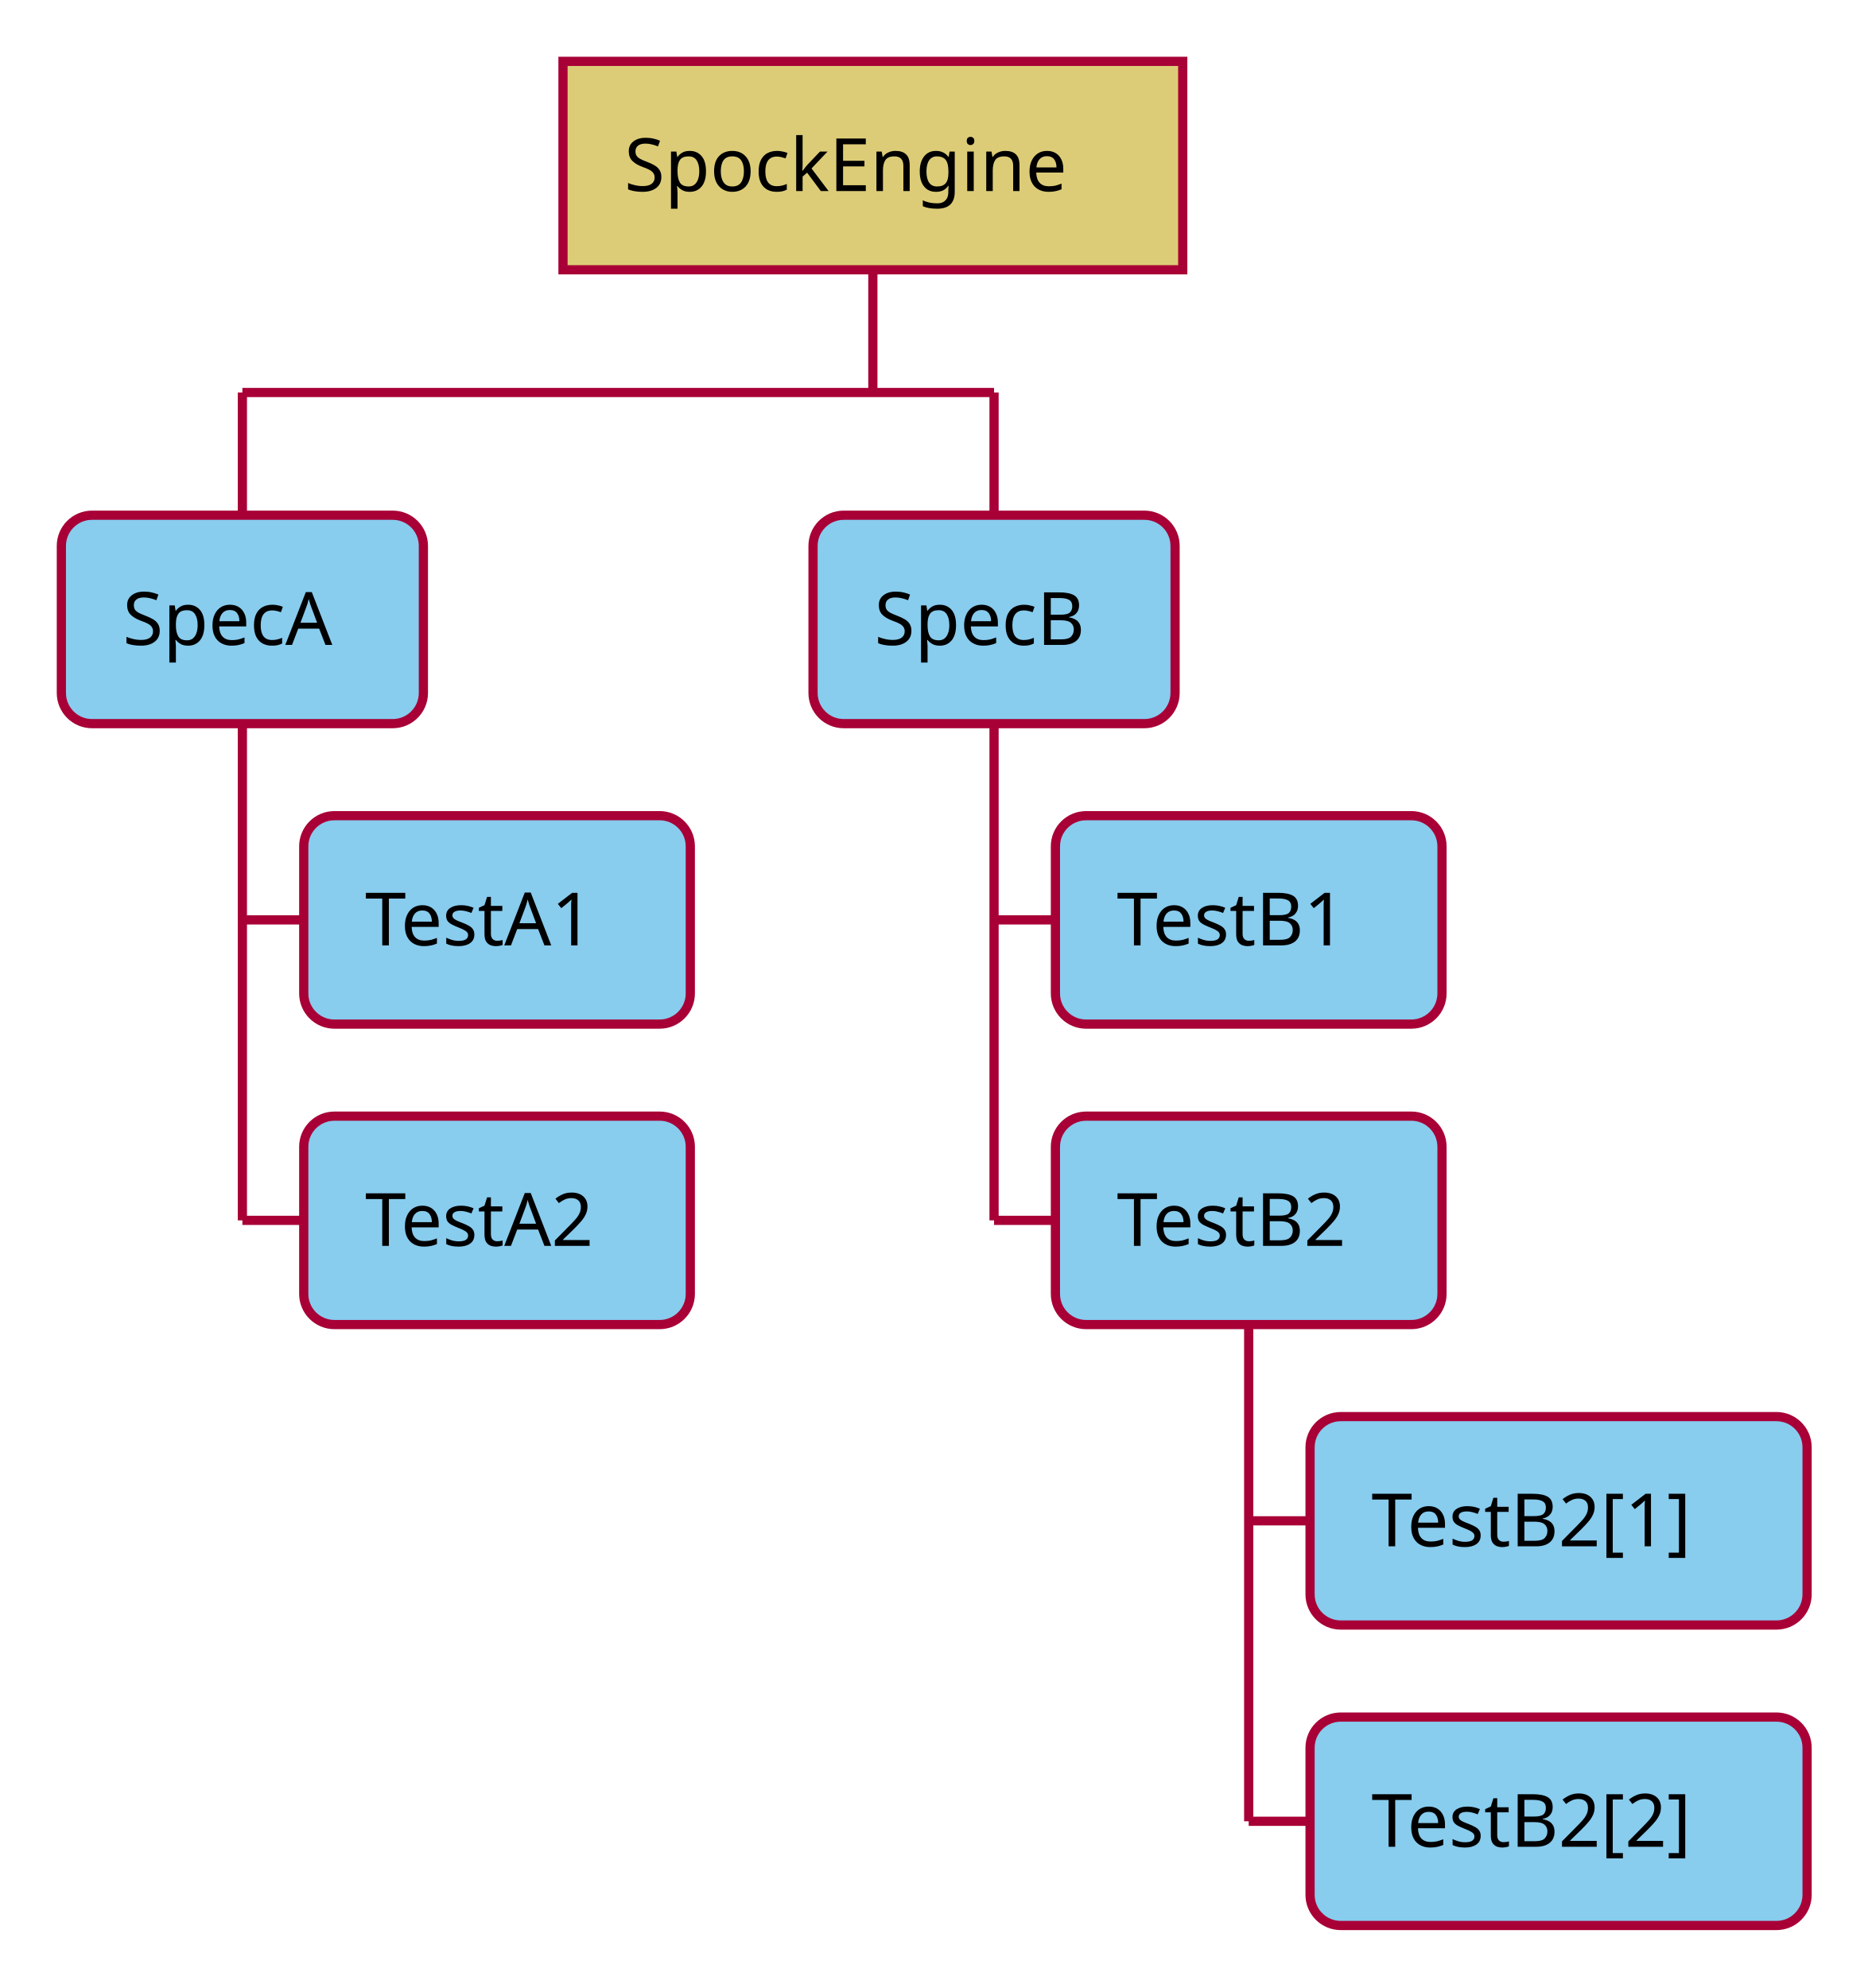
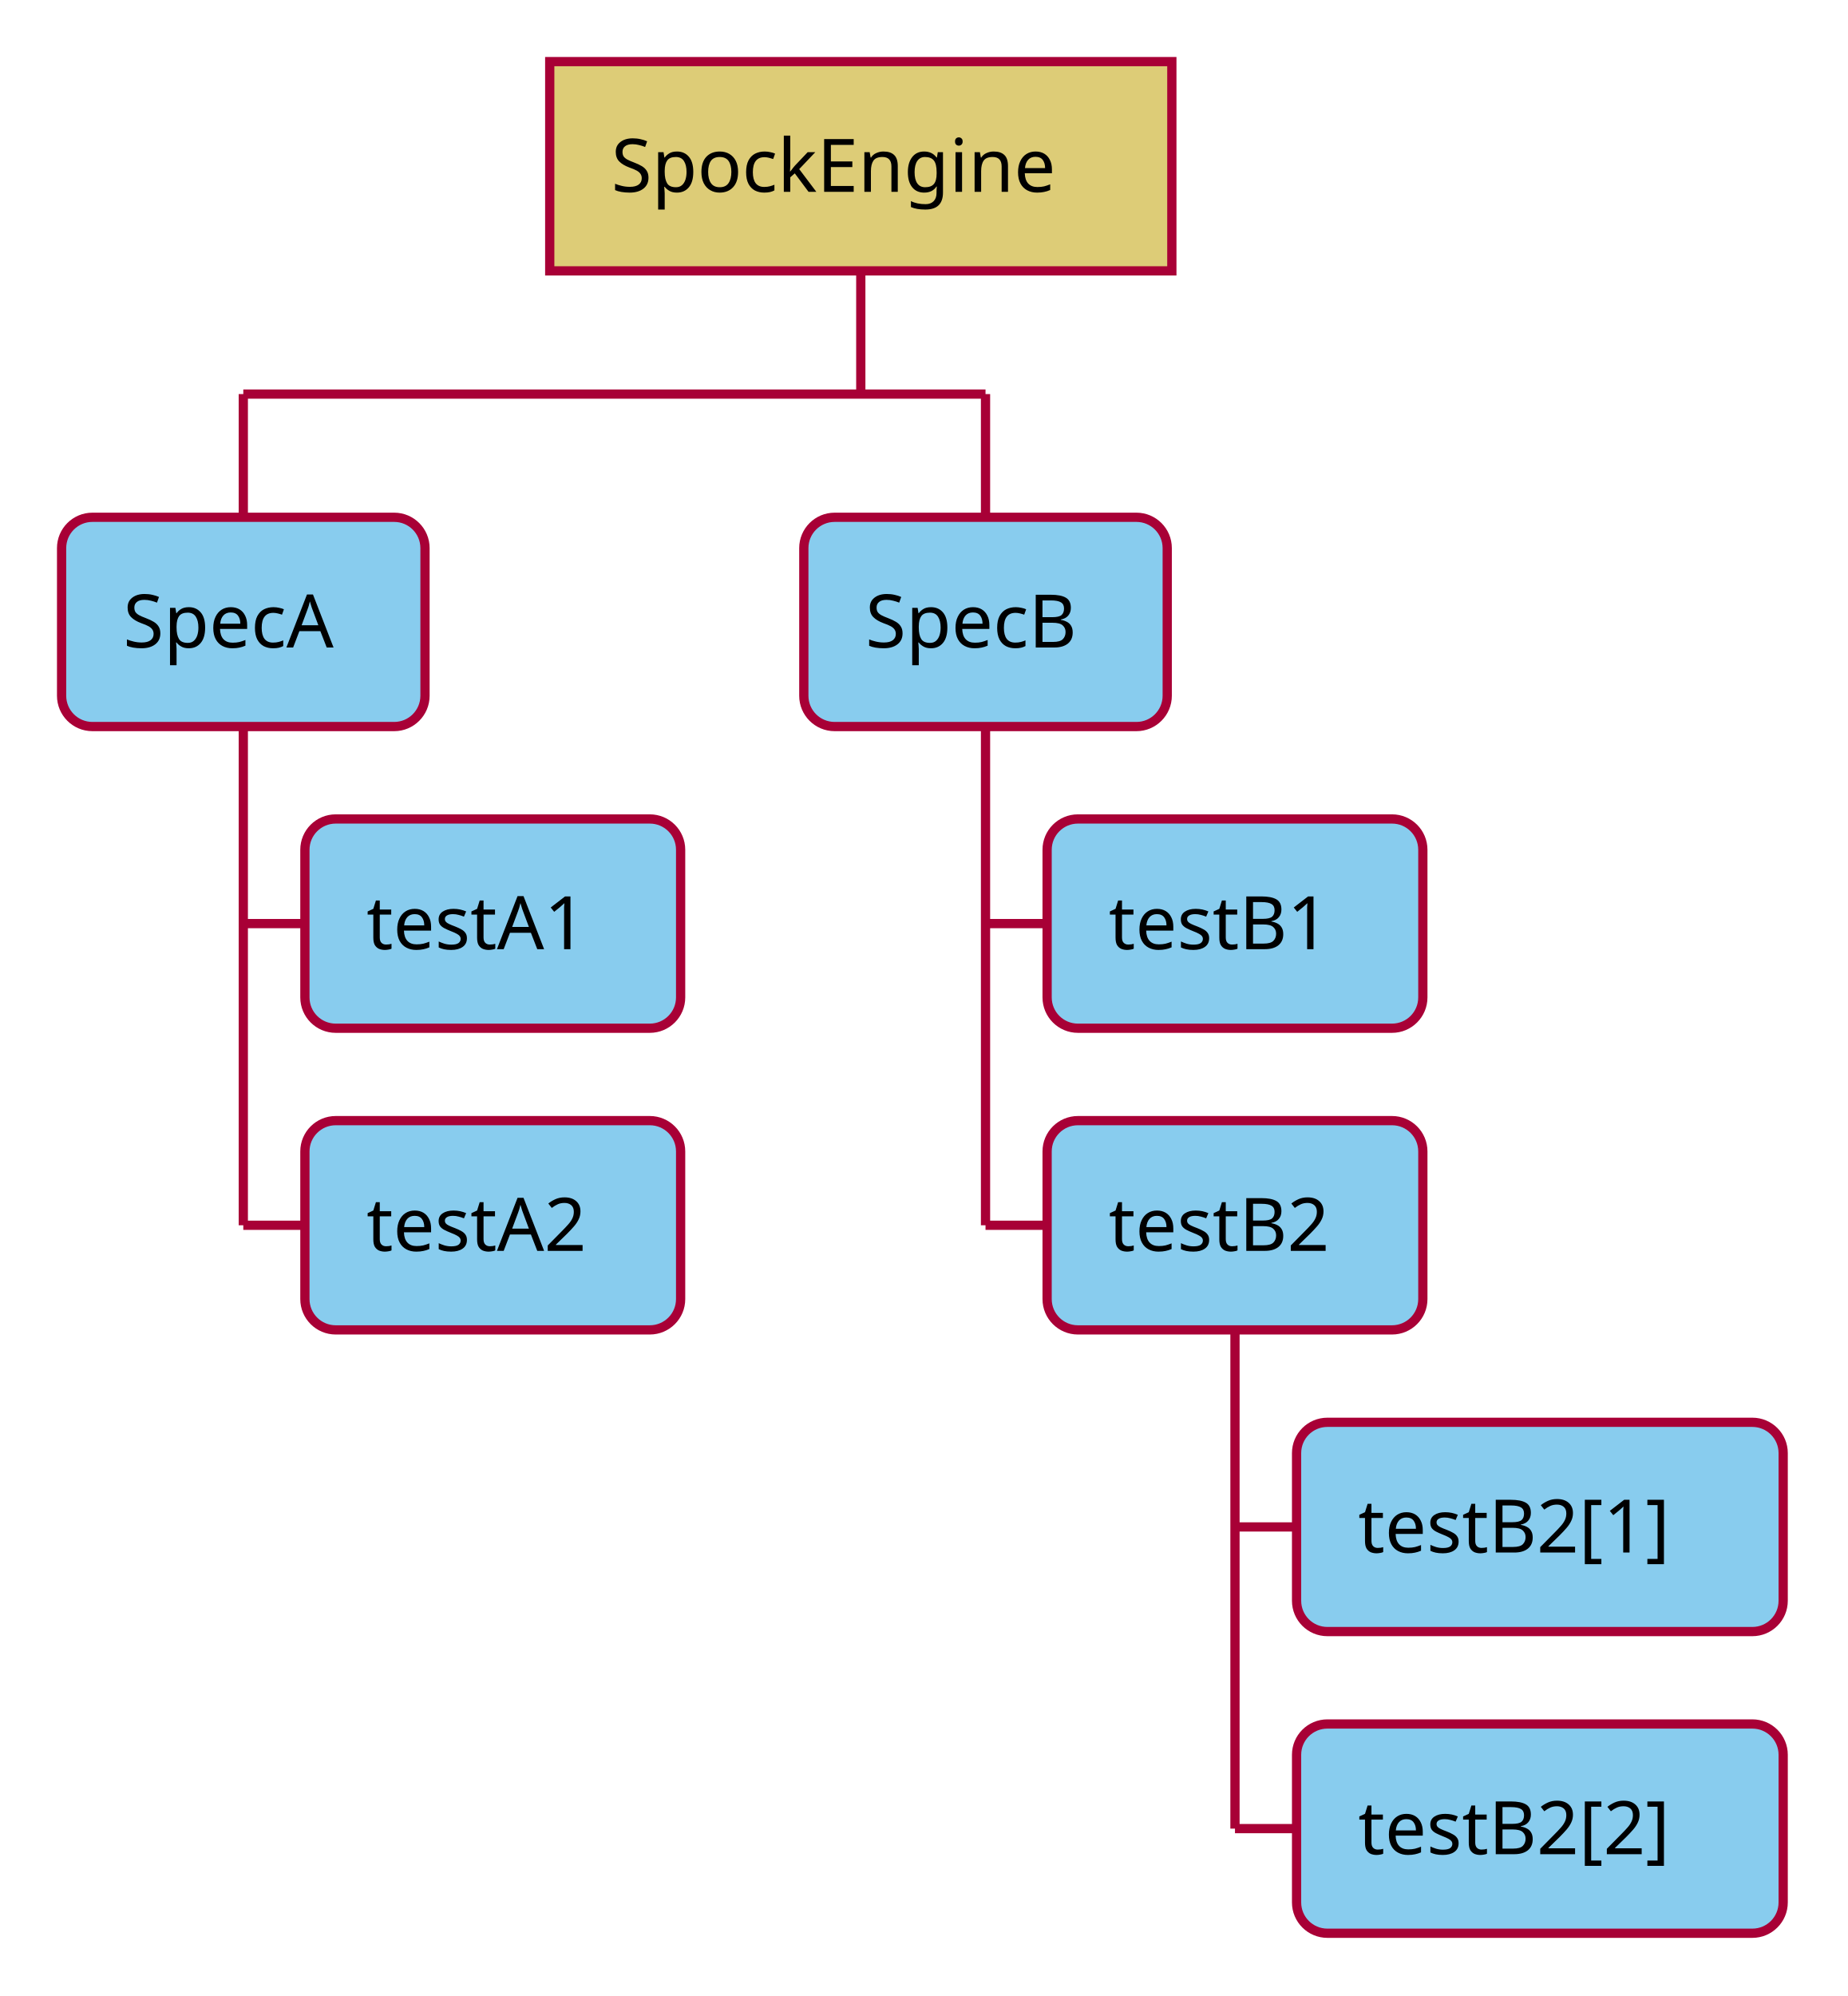
- <svg xmlns="http://www.w3.org/2000/svg" contentScriptType="application/ecmascript" contentStyleType="text/css" height="324px" preserveAspectRatio="none" style="width:305px;height:324px;" version="1.1" viewBox="0 0 305 324" width="305px" zoomAndPan="magnify">
+ <svg xmlns="http://www.w3.org/2000/svg" contentScriptType="application/ecmascript" contentStyleType="text/css" height="324px" preserveAspectRatio="none" style="width:300px;height:324px;" version="1.1" viewBox="0 0 300 324" width="300px" zoomAndPan="magnify">
  <defs />
  <g>
-     <rect fill="#DDCC77" height="33.969" style="stroke: #A80036; stroke-width: 1.5;" width="101" x="91.75" y="10" />
-     <text fill="#000000" font-family="sans-serif" font-size="12" lengthAdjust="spacingAndGlyphs" textLength="81" x="101.75" y="31.139">SpockEngine</text>
-     <line style="stroke: #A80036; stroke-width: 1.5;" x1="142.25" x2="142.25" y1="43.969" y2="63.969" />
+     <rect fill="#DDCC77" height="33.969" style="stroke: #A80036; stroke-width: 1.5;" width="101" x="89.25" y="10" />
+     <text fill="#000000" font-family="sans-serif" font-size="12" lengthAdjust="spacingAndGlyphs" textLength="81" x="99.25" y="31.139">SpockEngine</text>
+     <line style="stroke: #A80036; stroke-width: 1.5;" x1="139.75" x2="139.75" y1="43.969" y2="63.969" />
    <line style="stroke: #A80036; stroke-width: 1.5;" x1="39.5" x2="39.5" y1="63.969" y2="83.969" />
    <rect fill="#88CCEE" height="33.969" rx="5" ry="5" style="stroke: #A80036; stroke-width: 1.5;" width="59" x="10" y="83.969" />
    <text fill="#000000" font-family="sans-serif" font-size="12" lengthAdjust="spacingAndGlyphs" textLength="39" x="20" y="105.107">SpecA</text>
    <line style="stroke: #A80036; stroke-width: 1.5;" x1="39.5" x2="49.5" y1="149.922" y2="149.922" />
-     <rect fill="#88CCEE" height="33.969" rx="5" ry="5" style="stroke: #A80036; stroke-width: 1.5;" width="63" x="49.5" y="132.938" />
-     <text fill="#000000" font-family="sans-serif" font-size="12" lengthAdjust="spacingAndGlyphs" textLength="43" x="59.5" y="154.076">TestA1</text>
+     <rect fill="#88CCEE" height="33.969" rx="5" ry="5" style="stroke: #A80036; stroke-width: 1.5;" width="61" x="49.5" y="132.938" />
+     <text fill="#000000" font-family="sans-serif" font-size="12" lengthAdjust="spacingAndGlyphs" textLength="41" x="59.5" y="154.076">testA1</text>
    <line style="stroke: #A80036; stroke-width: 1.5;" x1="39.5" x2="49.5" y1="198.891" y2="198.891" />
-     <rect fill="#88CCEE" height="33.969" rx="5" ry="5" style="stroke: #A80036; stroke-width: 1.5;" width="63" x="49.5" y="181.906" />
-     <text fill="#000000" font-family="sans-serif" font-size="12" lengthAdjust="spacingAndGlyphs" textLength="43" x="59.5" y="203.045">TestA2</text>
+     <rect fill="#88CCEE" height="33.969" rx="5" ry="5" style="stroke: #A80036; stroke-width: 1.5;" width="61" x="49.5" y="181.906" />
+     <text fill="#000000" font-family="sans-serif" font-size="12" lengthAdjust="spacingAndGlyphs" textLength="41" x="59.5" y="203.045">testA2</text>
    <line style="stroke: #A80036; stroke-width: 1.5;" x1="39.5" x2="39.5" y1="117.938" y2="198.891" />
-     <line style="stroke: #A80036; stroke-width: 1.5;" x1="162" x2="162" y1="63.969" y2="83.969" />
-     <rect fill="#88CCEE" height="33.969" rx="5" ry="5" style="stroke: #A80036; stroke-width: 1.5;" width="59" x="132.5" y="83.969" />
-     <text fill="#000000" font-family="sans-serif" font-size="12" lengthAdjust="spacingAndGlyphs" textLength="39" x="142.5" y="105.107">SpecB</text>
-     <line style="stroke: #A80036; stroke-width: 1.5;" x1="162" x2="172" y1="149.922" y2="149.922" />
-     <rect fill="#88CCEE" height="33.969" rx="5" ry="5" style="stroke: #A80036; stroke-width: 1.5;" width="63" x="172" y="132.938" />
-     <text fill="#000000" font-family="sans-serif" font-size="12" lengthAdjust="spacingAndGlyphs" textLength="43" x="182" y="154.076">TestB1</text>
-     <line style="stroke: #A80036; stroke-width: 1.5;" x1="162" x2="172" y1="198.891" y2="198.891" />
-     <rect fill="#88CCEE" height="33.969" rx="5" ry="5" style="stroke: #A80036; stroke-width: 1.5;" width="63" x="172" y="181.906" />
-     <text fill="#000000" font-family="sans-serif" font-size="12" lengthAdjust="spacingAndGlyphs" textLength="43" x="182" y="203.045">TestB2</text>
-     <line style="stroke: #A80036; stroke-width: 1.5;" x1="203.5" x2="213.5" y1="247.859" y2="247.859" />
-     <rect fill="#88CCEE" height="33.969" rx="5" ry="5" style="stroke: #A80036; stroke-width: 1.5;" width="81" x="213.5" y="230.875" />
-     <text fill="#000000" font-family="sans-serif" font-size="12" lengthAdjust="spacingAndGlyphs" textLength="61" x="223.5" y="252.014">TestB2[1]</text>
-     <line style="stroke: #A80036; stroke-width: 1.5;" x1="203.5" x2="213.5" y1="296.828" y2="296.828" />
-     <rect fill="#88CCEE" height="33.969" rx="5" ry="5" style="stroke: #A80036; stroke-width: 1.5;" width="81" x="213.5" y="279.844" />
-     <text fill="#000000" font-family="sans-serif" font-size="12" lengthAdjust="spacingAndGlyphs" textLength="61" x="223.5" y="300.982">TestB2[2]</text>
-     <line style="stroke: #A80036; stroke-width: 1.5;" x1="203.5" x2="203.5" y1="215.875" y2="296.828" />
-     <line style="stroke: #A80036; stroke-width: 1.5;" x1="162" x2="162" y1="117.938" y2="198.891" />
-     <line style="stroke: #A80036; stroke-width: 1.5;" x1="39.5" x2="162" y1="63.969" y2="63.969" />
+     <line style="stroke: #A80036; stroke-width: 1.5;" x1="160" x2="160" y1="63.969" y2="83.969" />
+     <rect fill="#88CCEE" height="33.969" rx="5" ry="5" style="stroke: #A80036; stroke-width: 1.5;" width="59" x="130.5" y="83.969" />
+     <text fill="#000000" font-family="sans-serif" font-size="12" lengthAdjust="spacingAndGlyphs" textLength="39" x="140.5" y="105.107">SpecB</text>
+     <line style="stroke: #A80036; stroke-width: 1.5;" x1="160" x2="170" y1="149.922" y2="149.922" />
+     <rect fill="#88CCEE" height="33.969" rx="5" ry="5" style="stroke: #A80036; stroke-width: 1.5;" width="61" x="170" y="132.938" />
+     <text fill="#000000" font-family="sans-serif" font-size="12" lengthAdjust="spacingAndGlyphs" textLength="41" x="180" y="154.076">testB1</text>
+     <line style="stroke: #A80036; stroke-width: 1.5;" x1="160" x2="170" y1="198.891" y2="198.891" />
+     <rect fill="#88CCEE" height="33.969" rx="5" ry="5" style="stroke: #A80036; stroke-width: 1.5;" width="61" x="170" y="181.906" />
+     <text fill="#000000" font-family="sans-serif" font-size="12" lengthAdjust="spacingAndGlyphs" textLength="41" x="180" y="203.045">testB2</text>
+     <line style="stroke: #A80036; stroke-width: 1.5;" x1="200.5" x2="210.5" y1="247.859" y2="247.859" />
+     <rect fill="#88CCEE" height="33.969" rx="5" ry="5" style="stroke: #A80036; stroke-width: 1.5;" width="79" x="210.5" y="230.875" />
+     <text fill="#000000" font-family="sans-serif" font-size="12" lengthAdjust="spacingAndGlyphs" textLength="59" x="220.5" y="252.014">testB2[1]</text>
+     <line style="stroke: #A80036; stroke-width: 1.5;" x1="200.5" x2="210.5" y1="296.828" y2="296.828" />
+     <rect fill="#88CCEE" height="33.969" rx="5" ry="5" style="stroke: #A80036; stroke-width: 1.5;" width="79" x="210.5" y="279.844" />
+     <text fill="#000000" font-family="sans-serif" font-size="12" lengthAdjust="spacingAndGlyphs" textLength="59" x="220.5" y="300.982">testB2[2]</text>
+     <line style="stroke: #A80036; stroke-width: 1.5;" x1="200.5" x2="200.5" y1="215.875" y2="296.828" />
+     <line style="stroke: #A80036; stroke-width: 1.5;" x1="160" x2="160" y1="117.938" y2="198.891" />
+     <line style="stroke: #A80036; stroke-width: 1.5;" x1="39.5" x2="160" y1="63.969" y2="63.969" />
  </g>
</svg>
